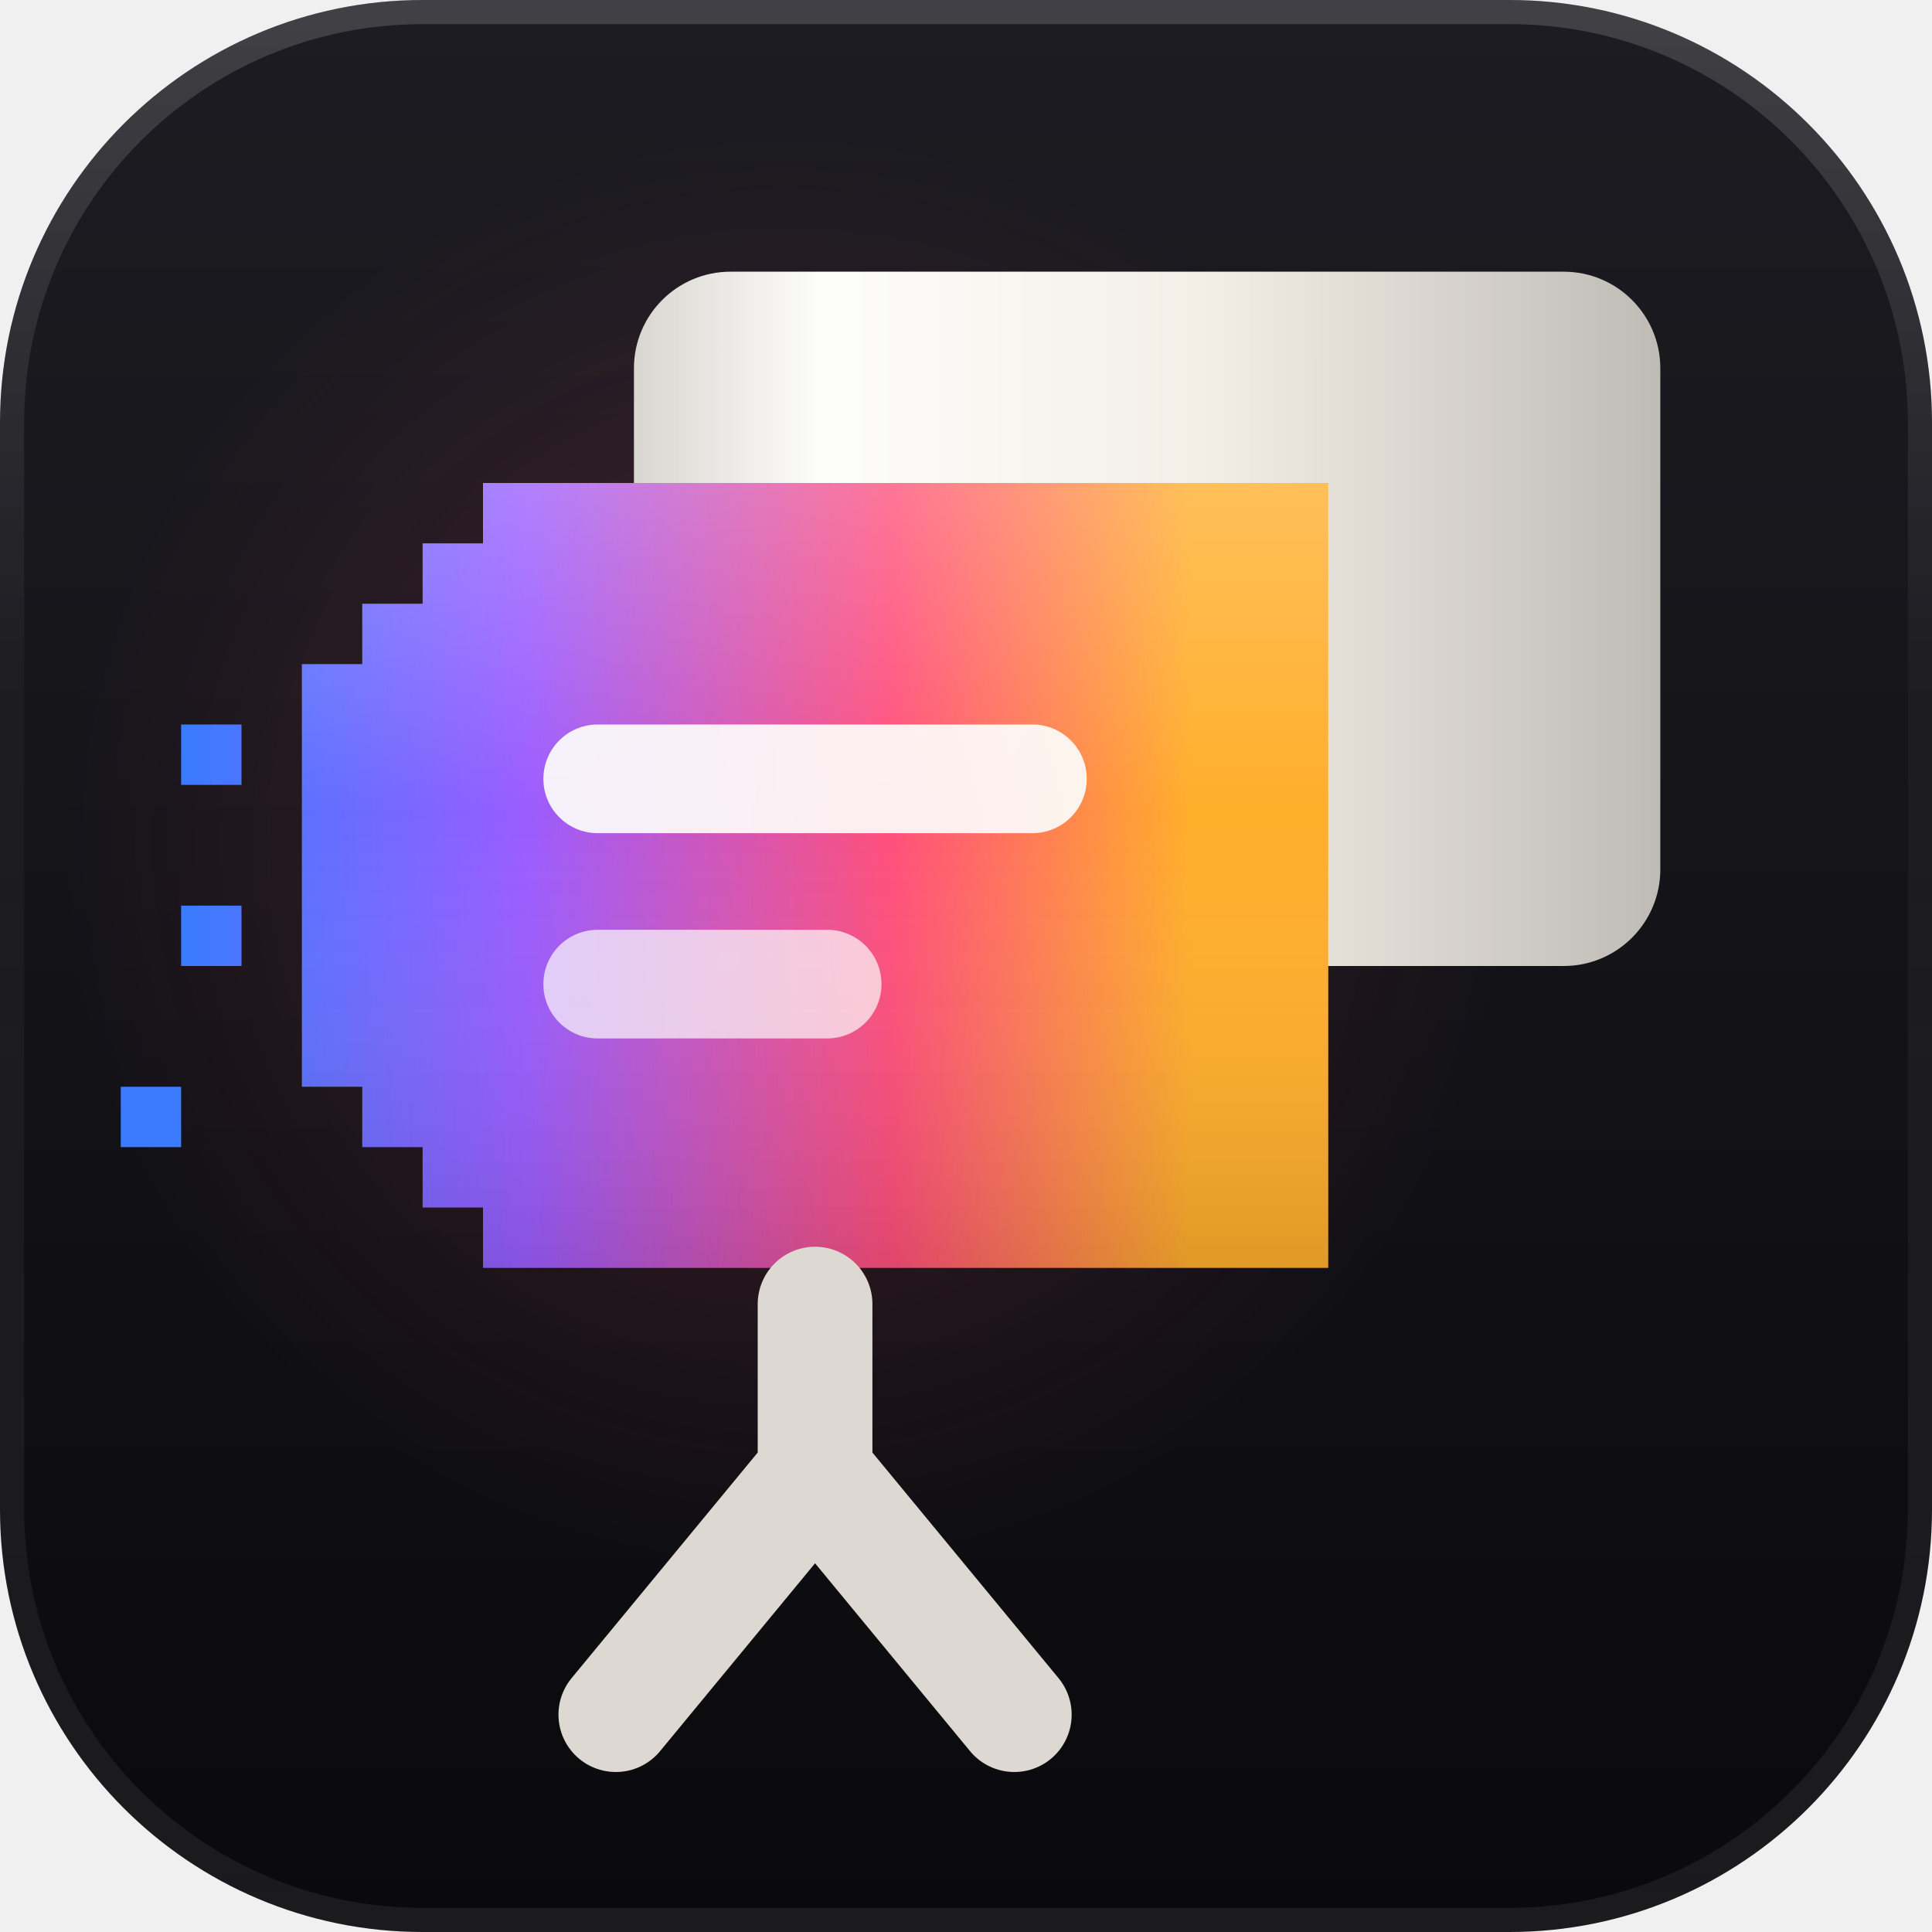
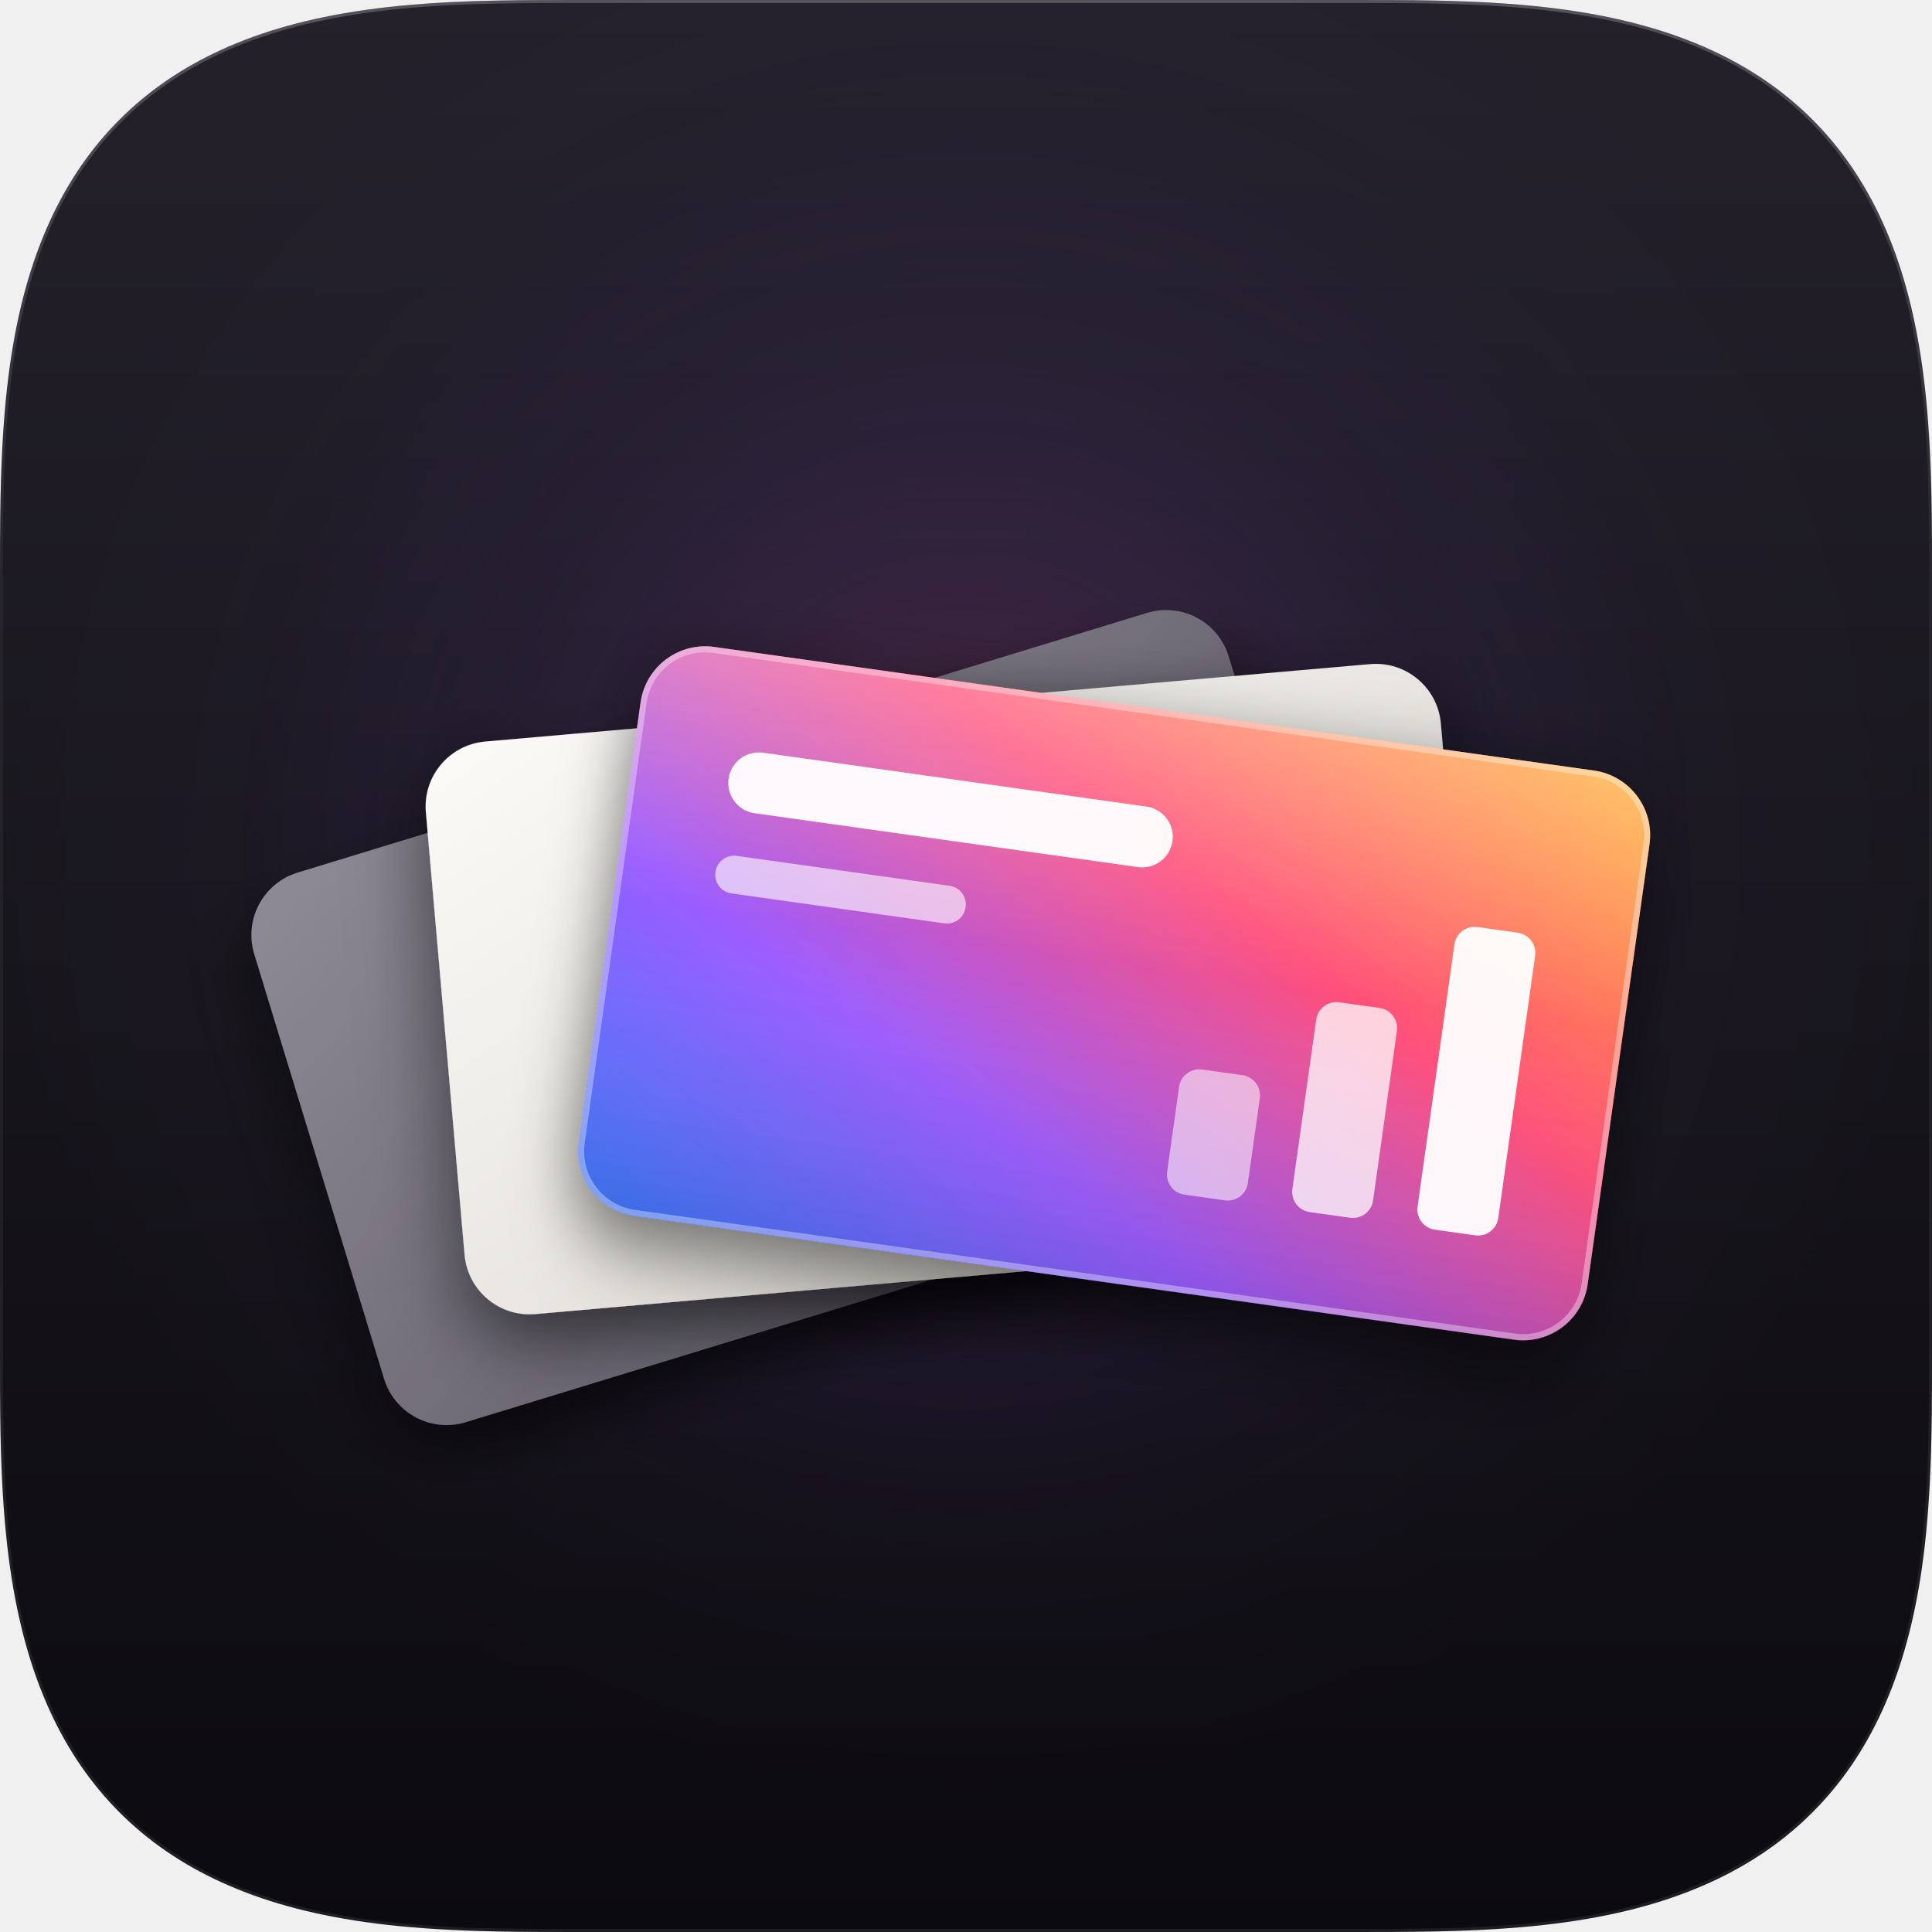
- <svg xmlns="http://www.w3.org/2000/svg" viewBox="0 0 32 32">
+ <svg xmlns="http://www.w3.org/2000/svg" viewBox="0 0 1024 1024" width="1024" height="1024">
  <defs>
-     <linearGradient id="paint" gradientUnits="userSpaceOnUse" x1="3" y1="0" x2="22" y2="0">
+     <linearGradient id="bg" x1="0" y1="0" x2="0" y2="1">
+       <stop offset="0" stop-color="#24212B" />
+       <stop offset="1" stop-color="#0B0A0E" />
+     </linearGradient>
+     <radialGradient id="bloom" cx="0.5" cy="0.44" r="0.5">
+       <stop offset="0" stop-color="#FF4F7A" stop-opacity="0.26" />
+       <stop offset="0.25" stop-color="#C255D9" stop-opacity="0.15" />
+       <stop offset="0.5" stop-color="#9A5CFF" stop-opacity="0.07" />
+       <stop offset="0.75" stop-color="#9A5CFF" stop-opacity="0.02" />
+       <stop offset="1" stop-color="#9A5CFF" stop-opacity="0" />
+     </radialGradient>
+     <linearGradient id="rim" x1="0" y1="0" x2="0" y2="1">
+       <stop offset="0" stop-color="#fff" stop-opacity="0.22" />
+       <stop offset="0.3" stop-color="#fff" stop-opacity="0.04" />
+       <stop offset="1" stop-color="#fff" stop-opacity="0.08" />
+     </linearGradient>
+     <linearGradient id="paint" x1="0" y1="1" x2="1" y2="0">
      <stop offset="0" stop-color="#3A7BFF" />
-       <stop offset="0.3" stop-color="#9A5CFF" />
-       <stop offset="0.62" stop-color="#FF4F7A" />
-       <stop offset="0.88" stop-color="#FFAE2B" />
+       <stop offset="0.32" stop-color="#9A5CFF" />
+       <stop offset="0.64" stop-color="#FF4F7A" />
      <stop offset="1" stop-color="#FFAE2B" />
    </linearGradient>
-     <linearGradient id="tile" gradientUnits="userSpaceOnUse" x1="0" y1="0" x2="0" y2="32">
-       <stop offset="0" stop-color="#1C1C22" />
-       <stop offset="1" stop-color="#0A0A0D" />
+     <linearGradient id="sheen" x1="0" y1="0" x2="0" y2="1">
+       <stop offset="0" stop-color="#fff" stop-opacity="0.28" />
+       <stop offset="0.45" stop-color="#fff" stop-opacity="0" />
+       <stop offset="1" stop-color="#000" stop-opacity="0.10" />
    </linearGradient>
-     <linearGradient id="rim" gradientUnits="userSpaceOnUse" x1="0" y1="0" x2="0" y2="32">
-       <stop offset="0" stop-color="#FFFFFF" stop-opacity="0.16" />
-       <stop offset="0.35" stop-color="#FFFFFF" stop-opacity="0.03" />
-       <stop offset="1" stop-color="#FFFFFF" stop-opacity="0.07" />
+     <linearGradient id="paper" x1="0" y1="0" x2="1" y2="1">
+       <stop offset="0" stop-color="#FBFAF7" />
+       <stop offset="1" stop-color="#D9D5CD" />
    </linearGradient>
-     <linearGradient id="sheen" gradientUnits="userSpaceOnUse" x1="0" y1="8" x2="0" y2="21">
-       <stop offset="0" stop-color="#FFFFFF" stop-opacity="0.22" />
-       <stop offset="0.42" stop-color="#FFFFFF" stop-opacity="0" />
-       <stop offset="1" stop-color="#000000" stop-opacity="0.12" />
+     <linearGradient id="paper2" x1="0" y1="0" x2="1" y2="1">
+       <stop offset="0" stop-color="#8E8A96" />
+       <stop offset="1" stop-color="#55525D" />
    </linearGradient>
-     <linearGradient id="cover" gradientUnits="userSpaceOnUse" x1="10" y1="0" x2="28" y2="0">
-       <stop offset="0" stop-color="#D3D0C9" />
-       <stop offset="0.2" stop-color="#FDFDFB" />
-       <stop offset="0.55" stop-color="#F3EFE7" />
-       <stop offset="1" stop-color="#BBB8B2" />
-     </linearGradient>
-     <radialGradient id="bloom" gradientUnits="userSpaceOnUse" cx="13" cy="14" r="12">
-       <stop offset="0" stop-color="#FF4F7A" stop-opacity="0.2" />
-       <stop offset="1" stop-color="#FF4F7A" stop-opacity="0" />
-     </radialGradient>
+     <filter id="tileshadow" x="-20%" y="-20%" width="140%" height="140%">
+       <feDropShadow dx="0" dy="13.0" stdDeviation="15.1" flood-color="#000" flood-opacity="0.5" />
+     </filter>
+     <filter id="cardshadow" x="-30%" y="-30%" width="160%" height="170%">
+       <feDropShadow dx="0" dy="15.1" stdDeviation="19.4" flood-color="#000" flood-opacity="0.55" />
+     </filter>
+     <clipPath id="tclip">
+       <path d="M716.80,0.00 L737.47,0.03 L749.61,0.12 L759.78,0.28 L768.86,0.50 L777.19,0.78 L784.97,1.12 L792.31,1.53 L799.30,2.00 L805.99,2.53 L812.42,3.12 L818.62,3.77 L824.61,4.49 L830.43,5.27 L836.07,6.11 L841.56,7.02 L846.91,7.99 L852.13,9.02 L857.21,10.11 L862.18,11.26 L867.04,12.48 L871.79,13.76 L876.44,15.10 L880.99,16.50 L885.44,17.97 L889.80,19.50 L894.08,21.09 L898.26,22.75 L902.36,24.47 L906.38,26.25 L910.32,28.09 L914.18,30.00 L917.97,31.97 L921.68,34.00 L925.31,36.10 L928.87,38.25 L932.36,40.48 L935.78,42.76 L939.12,45.11 L942.40,47.53 L945.61,50.01 L948.74,52.55 L951.81,55.16 L954.82,57.83 L957.75,60.57 L960.62,63.38 L963.43,66.25 L966.17,69.18 L968.84,72.19 L971.45,75.26 L973.99,78.39 L976.47,81.60 L978.89,84.88 L981.24,88.22 L983.52,91.64 L985.75,95.13 L987.90,98.69 L990.00,102.32 L992.03,106.03 L994.00,109.82 L995.91,113.68 L997.75,117.62 L999.53,121.64 L1001.25,125.74 L1002.91,129.92 L1004.50,134.20 L1006.03,138.56 L1007.50,143.01 L1008.90,147.56 L1010.24,152.21 L1011.52,156.96 L1012.74,161.82 L1013.89,166.79 L1014.98,171.87 L1016.01,177.09 L1016.98,182.44 L1017.89,187.93 L1018.73,193.57 L1019.51,199.39 L1020.23,205.38 L1020.88,211.58 L1021.47,218.01 L1022.00,224.70 L1022.47,231.69 L1022.88,239.03 L1023.22,246.81 L1023.50,255.14 L1023.72,264.22 L1023.88,274.39 L1023.97,286.53 L1024.00,307.20 L1024.00,716.80 L1023.97,737.47 L1023.88,749.61 L1023.72,759.78 L1023.50,768.86 L1023.22,777.19 L1022.88,784.97 L1022.47,792.31 L1022.00,799.30 L1021.47,805.99 L1020.88,812.42 L1020.23,818.62 L1019.51,824.61 L1018.73,830.43 L1017.89,836.07 L1016.98,841.56 L1016.01,846.91 L1014.98,852.13 L1013.89,857.21 L1012.74,862.18 L1011.52,867.04 L1010.24,871.79 L1008.90,876.44 L1007.50,880.99 L1006.03,885.44 L1004.50,889.80 L1002.91,894.08 L1001.25,898.26 L999.53,902.36 L997.75,906.38 L995.91,910.32 L994.00,914.18 L992.03,917.97 L990.00,921.68 L987.90,925.31 L985.75,928.87 L983.52,932.36 L981.24,935.78 L978.89,939.12 L976.47,942.40 L973.99,945.61 L971.45,948.74 L968.84,951.81 L966.17,954.82 L963.43,957.75 L960.62,960.62 L957.75,963.43 L954.82,966.17 L951.81,968.84 L948.74,971.45 L945.61,973.99 L942.40,976.47 L939.12,978.89 L935.78,981.24 L932.36,983.52 L928.87,985.75 L925.31,987.90 L921.68,990.00 L917.97,992.03 L914.18,994.00 L910.32,995.91 L906.38,997.75 L902.36,999.53 L898.26,1001.25 L894.08,1002.91 L889.80,1004.50 L885.44,1006.03 L880.99,1007.50 L876.44,1008.90 L871.79,1010.24 L867.04,1011.52 L862.18,1012.74 L857.21,1013.89 L852.13,1014.98 L846.91,1016.01 L841.56,1016.98 L836.07,1017.89 L830.43,1018.73 L824.61,1019.51 L818.62,1020.23 L812.42,1020.88 L805.99,1021.47 L799.30,1022.00 L792.31,1022.47 L784.97,1022.88 L777.19,1023.22 L768.86,1023.50 L759.78,1023.72 L749.61,1023.88 L737.47,1023.97 L716.80,1024.00 L307.20,1024.00 L286.53,1023.97 L274.39,1023.88 L264.22,1023.72 L255.14,1023.50 L246.81,1023.22 L239.03,1022.88 L231.69,1022.47 L224.70,1022.00 L218.01,1021.47 L211.58,1020.88 L205.38,1020.23 L199.39,1019.51 L193.57,1018.73 L187.93,1017.89 L182.44,1016.98 L177.09,1016.01 L171.87,1014.98 L166.79,1013.89 L161.82,1012.74 L156.96,1011.52 L152.21,1010.24 L147.56,1008.90 L143.01,1007.50 L138.56,1006.03 L134.20,1004.50 L129.92,1002.91 L125.74,1001.25 L121.64,999.53 L117.62,997.75 L113.68,995.91 L109.82,994.00 L106.03,992.03 L102.32,990.00 L98.69,987.90 L95.13,985.75 L91.64,983.52 L88.22,981.24 L84.88,978.89 L81.60,976.47 L78.39,973.99 L75.26,971.45 L72.19,968.84 L69.18,966.17 L66.25,963.43 L63.38,960.62 L60.57,957.75 L57.83,954.82 L55.16,951.81 L52.55,948.74 L50.01,945.61 L47.53,942.40 L45.11,939.12 L42.76,935.78 L40.48,932.36 L38.25,928.87 L36.10,925.31 L34.00,921.68 L31.97,917.97 L30.00,914.18 L28.09,910.32 L26.25,906.38 L24.47,902.36 L22.75,898.26 L21.09,894.08 L19.50,889.80 L17.97,885.44 L16.50,880.99 L15.10,876.44 L13.76,871.79 L12.48,867.04 L11.26,862.18 L10.11,857.21 L9.02,852.13 L7.99,846.91 L7.02,841.56 L6.11,836.07 L5.27,830.43 L4.49,824.61 L3.77,818.62 L3.12,812.42 L2.53,805.99 L2.00,799.30 L1.53,792.31 L1.12,784.97 L0.78,777.19 L0.50,768.86 L0.28,759.78 L0.12,749.61 L0.03,737.47 L0.00,716.80 L0.00,307.20 L0.03,286.53 L0.12,274.39 L0.28,264.22 L0.50,255.14 L0.78,246.81 L1.12,239.03 L1.53,231.69 L2.00,224.70 L2.53,218.01 L3.12,211.58 L3.77,205.38 L4.49,199.39 L5.27,193.57 L6.11,187.93 L7.02,182.44 L7.99,177.09 L9.02,171.87 L10.11,166.79 L11.26,161.82 L12.48,156.96 L13.76,152.21 L15.10,147.56 L16.50,143.01 L17.97,138.56 L19.50,134.20 L21.09,129.92 L22.75,125.74 L24.47,121.64 L26.25,117.62 L28.09,113.68 L30.00,109.82 L31.97,106.03 L34.00,102.32 L36.10,98.69 L38.25,95.13 L40.48,91.64 L42.76,88.22 L45.11,84.88 L47.53,81.60 L50.01,78.39 L52.55,75.26 L55.16,72.19 L57.83,69.18 L60.57,66.25 L63.38,63.38 L66.25,60.57 L69.18,57.83 L72.19,55.16 L75.26,52.55 L78.39,50.01 L81.60,47.53 L84.88,45.11 L88.22,42.76 L91.64,40.48 L95.13,38.25 L98.69,36.10 L102.32,34.00 L106.03,31.97 L109.82,30.00 L113.68,28.09 L117.62,26.25 L121.64,24.47 L125.74,22.75 L129.92,21.09 L134.20,19.50 L138.56,17.97 L143.01,16.50 L147.56,15.10 L152.21,13.76 L156.96,12.48 L161.82,11.26 L166.79,10.11 L171.87,9.02 L177.09,7.99 L182.44,7.02 L187.93,6.11 L193.57,5.27 L199.39,4.49 L205.38,3.77 L211.58,3.12 L218.01,2.53 L224.70,2.00 L231.69,1.53 L239.03,1.12 L246.81,0.78 L255.14,0.50 L264.22,0.28 L274.39,0.12 L286.53,0.03 L307.20,0.00 Z" />
+     </clipPath>
  </defs>
-   <rect width="32" height="32" rx="7" ry="7" fill="url(#tile)" />
-   <rect width="32" height="32" rx="7" ry="7" fill="url(#bloom)" />
-   <rect x="10.5" y="4.5" width="17" height="11.5" rx="1.6" ry="1.6" fill="url(#cover)" />
-   <path d="M8 8H22V21H8V20H7V19H6V18H5V11H6V10H7V9H8ZM3 12H4V13H3ZM3 15H4V16H3ZM2 18H3V19H2Z" fill="url(#paint)" />
-   <path d="M8 8H22V21H8V20H7V19H6V18H5V11H6V10H7V9H8Z" fill="url(#sheen)" />
-   <rect x="9" y="12" width="9" height="1.8" rx="0.9" fill="#FDFDFB" fill-opacity="0.92" />
-   <rect x="9" y="15.4" width="5.6" height="1.8" rx="0.9" fill="#FDFDFB" fill-opacity="0.7" />
-   <path d="M13.5 21.6V24.4M13.5 24.4L10.2 28.4M13.5 24.4L16.8 28.4" fill="none" stroke="#DDD9D2" stroke-linecap="round" stroke-linejoin="round" stroke-width="1.9" />
-   <rect x="0.2" y="0.2" width="31.6" height="31.6" rx="6.8" ry="6.8" fill="none" stroke="url(#rim)" stroke-width="0.4" />
+   <path d="M716.80,0.00 L737.47,0.03 L749.61,0.12 L759.78,0.28 L768.86,0.50 L777.19,0.78 L784.97,1.12 L792.31,1.53 L799.30,2.00 L805.99,2.53 L812.42,3.12 L818.62,3.77 L824.61,4.49 L830.43,5.27 L836.07,6.11 L841.56,7.02 L846.91,7.99 L852.13,9.02 L857.21,10.11 L862.18,11.26 L867.04,12.48 L871.79,13.76 L876.44,15.10 L880.99,16.50 L885.44,17.97 L889.80,19.50 L894.08,21.09 L898.26,22.75 L902.36,24.47 L906.38,26.25 L910.32,28.09 L914.18,30.00 L917.97,31.97 L921.68,34.00 L925.31,36.10 L928.87,38.25 L932.36,40.48 L935.78,42.76 L939.12,45.11 L942.40,47.53 L945.61,50.01 L948.74,52.55 L951.81,55.16 L954.82,57.83 L957.75,60.57 L960.62,63.38 L963.43,66.25 L966.17,69.18 L968.84,72.19 L971.45,75.26 L973.99,78.39 L976.47,81.60 L978.89,84.88 L981.24,88.22 L983.52,91.64 L985.75,95.13 L987.90,98.69 L990.00,102.32 L992.03,106.03 L994.00,109.82 L995.91,113.68 L997.75,117.62 L999.53,121.64 L1001.25,125.74 L1002.91,129.92 L1004.50,134.20 L1006.03,138.56 L1007.50,143.01 L1008.90,147.56 L1010.24,152.21 L1011.52,156.96 L1012.74,161.82 L1013.89,166.79 L1014.98,171.87 L1016.01,177.09 L1016.98,182.44 L1017.89,187.93 L1018.73,193.57 L1019.51,199.39 L1020.23,205.38 L1020.88,211.58 L1021.47,218.01 L1022.00,224.70 L1022.47,231.69 L1022.88,239.03 L1023.22,246.81 L1023.50,255.14 L1023.72,264.22 L1023.88,274.39 L1023.97,286.53 L1024.00,307.20 L1024.00,716.80 L1023.97,737.47 L1023.88,749.61 L1023.72,759.78 L1023.50,768.86 L1023.22,777.19 L1022.88,784.97 L1022.47,792.31 L1022.00,799.30 L1021.47,805.99 L1020.88,812.42 L1020.23,818.62 L1019.51,824.61 L1018.73,830.43 L1017.89,836.07 L1016.98,841.56 L1016.01,846.91 L1014.98,852.13 L1013.89,857.21 L1012.74,862.18 L1011.52,867.04 L1010.24,871.79 L1008.90,876.44 L1007.50,880.99 L1006.03,885.44 L1004.50,889.80 L1002.91,894.08 L1001.25,898.26 L999.53,902.36 L997.75,906.38 L995.91,910.32 L994.00,914.18 L992.03,917.97 L990.00,921.68 L987.90,925.31 L985.75,928.87 L983.52,932.36 L981.24,935.78 L978.89,939.12 L976.47,942.40 L973.99,945.61 L971.45,948.74 L968.84,951.81 L966.17,954.82 L963.43,957.75 L960.62,960.62 L957.75,963.43 L954.82,966.17 L951.81,968.84 L948.74,971.45 L945.61,973.99 L942.40,976.47 L939.12,978.89 L935.78,981.24 L932.36,983.52 L928.87,985.75 L925.31,987.90 L921.68,990.00 L917.97,992.03 L914.18,994.00 L910.32,995.91 L906.38,997.75 L902.36,999.53 L898.26,1001.25 L894.08,1002.91 L889.80,1004.50 L885.44,1006.03 L880.99,1007.50 L876.44,1008.90 L871.79,1010.24 L867.04,1011.52 L862.18,1012.74 L857.21,1013.89 L852.13,1014.98 L846.91,1016.01 L841.56,1016.98 L836.07,1017.89 L830.43,1018.73 L824.61,1019.51 L818.62,1020.23 L812.42,1020.88 L805.99,1021.47 L799.30,1022.00 L792.31,1022.47 L784.97,1022.88 L777.19,1023.22 L768.86,1023.50 L759.78,1023.72 L749.61,1023.88 L737.47,1023.97 L716.80,1024.00 L307.20,1024.00 L286.53,1023.97 L274.39,1023.88 L264.22,1023.72 L255.14,1023.50 L246.81,1023.22 L239.03,1022.88 L231.69,1022.47 L224.70,1022.00 L218.01,1021.47 L211.58,1020.88 L205.38,1020.23 L199.39,1019.51 L193.57,1018.73 L187.93,1017.89 L182.44,1016.98 L177.09,1016.01 L171.87,1014.98 L166.79,1013.89 L161.82,1012.74 L156.96,1011.52 L152.21,1010.24 L147.56,1008.90 L143.01,1007.50 L138.56,1006.03 L134.20,1004.50 L129.92,1002.91 L125.74,1001.25 L121.64,999.53 L117.62,997.75 L113.68,995.91 L109.82,994.00 L106.03,992.03 L102.32,990.00 L98.69,987.90 L95.13,985.75 L91.64,983.52 L88.22,981.24 L84.88,978.89 L81.60,976.47 L78.39,973.99 L75.26,971.45 L72.19,968.84 L69.18,966.17 L66.25,963.43 L63.38,960.62 L60.57,957.75 L57.83,954.82 L55.16,951.81 L52.55,948.74 L50.01,945.61 L47.53,942.40 L45.11,939.12 L42.76,935.78 L40.48,932.36 L38.25,928.87 L36.10,925.31 L34.00,921.68 L31.97,917.97 L30.00,914.18 L28.09,910.32 L26.25,906.38 L24.47,902.36 L22.75,898.26 L21.09,894.08 L19.50,889.80 L17.97,885.44 L16.50,880.99 L15.10,876.44 L13.76,871.79 L12.48,867.04 L11.26,862.18 L10.11,857.21 L9.02,852.13 L7.99,846.91 L7.02,841.56 L6.11,836.07 L5.27,830.43 L4.49,824.61 L3.77,818.62 L3.12,812.42 L2.53,805.99 L2.00,799.30 L1.53,792.31 L1.12,784.97 L0.78,777.19 L0.50,768.86 L0.28,759.78 L0.12,749.61 L0.03,737.47 L0.00,716.80 L0.00,307.20 L0.03,286.53 L0.12,274.39 L0.28,264.22 L0.50,255.14 L0.78,246.81 L1.12,239.03 L1.53,231.69 L2.00,224.70 L2.53,218.01 L3.12,211.58 L3.77,205.38 L4.49,199.39 L5.27,193.57 L6.11,187.93 L7.02,182.44 L7.99,177.09 L9.02,171.87 L10.11,166.79 L11.26,161.82 L12.48,156.96 L13.76,152.21 L15.10,147.56 L16.50,143.01 L17.97,138.56 L19.50,134.20 L21.09,129.92 L22.75,125.74 L24.47,121.64 L26.25,117.62 L28.09,113.68 L30.00,109.82 L31.97,106.03 L34.00,102.32 L36.10,98.69 L38.25,95.13 L40.48,91.64 L42.76,88.22 L45.11,84.88 L47.53,81.60 L50.01,78.39 L52.55,75.26 L55.16,72.19 L57.83,69.18 L60.57,66.25 L63.38,63.38 L66.25,60.57 L69.18,57.83 L72.19,55.16 L75.26,52.55 L78.39,50.01 L81.60,47.53 L84.88,45.11 L88.22,42.76 L91.64,40.48 L95.13,38.25 L98.69,36.10 L102.32,34.00 L106.03,31.97 L109.82,30.00 L113.68,28.09 L117.62,26.25 L121.64,24.47 L125.74,22.75 L129.92,21.09 L134.20,19.50 L138.56,17.97 L143.01,16.50 L147.56,15.10 L152.21,13.76 L156.96,12.48 L161.82,11.26 L166.79,10.11 L171.87,9.02 L177.09,7.99 L182.44,7.02 L187.93,6.11 L193.57,5.27 L199.39,4.49 L205.38,3.77 L211.58,3.12 L218.01,2.53 L224.70,2.00 L231.69,1.53 L239.03,1.12 L246.81,0.78 L255.14,0.50 L264.22,0.28 L274.39,0.12 L286.53,0.03 L307.20,0.00 Z" fill="url(#bg)" />
+   <g clip-path="url(#tclip)">
+     <rect width="1024" height="1024" fill="url(#bloom)" />
+   </g>
+   <g transform="translate(537.9 900.8) rotate(-17)">
+     <rect x="-270.0" y="-530.3" width="540.0" height="304.6" rx="34.6" fill="url(#paper2)" filter="url(#cardshadow)" />
+   </g>
+   <g transform="translate(537.9 900.8) rotate(-5)">
+     <rect x="-270.0" y="-530.3" width="540.0" height="304.6" rx="34.6" fill="url(#paper)" filter="url(#cardshadow)" />
+   </g>
+   <g transform="translate(537.9 900.8) rotate(8)">
+     <rect x="-270.0" y="-530.3" width="540.0" height="304.6" rx="34.6" fill="url(#paint)" filter="url(#cardshadow)" />
+     <rect x="-270.0" y="-530.3" width="540.0" height="304.6" rx="34.6" fill="url(#sheen)" />
+     <rect x="-268.4" y="-528.7" width="536.8" height="301.3" rx="32.9" fill="none" stroke="#fff" stroke-opacity="0.35" stroke-width="3.2" />
+     <rect x="-218.2" y="-478.4" width="237.6" height="32.4" rx="16.2" fill="#fff" fill-opacity="0.96" />
+     <rect x="-218.2" y="-422.3" width="133.9" height="20.1" rx="10.0" fill="#fff" fill-opacity="0.62" />
+     <rect x="41.0" y="-344.5" width="43.2" height="67.0" rx="10.8" fill="#fff" fill-opacity="0.55" />
+     <rect x="108.0" y="-389.9" width="43.2" height="112.3" rx="10.8" fill="#fff" fill-opacity="0.75" />
+     <rect x="175.0" y="-439.6" width="43.2" height="162.0" rx="10.8" fill="#fff" fill-opacity="0.95" />
+   </g>
+   <path d="M716.80,0.00 L737.47,0.03 L749.61,0.12 L759.78,0.28 L768.86,0.50 L777.19,0.78 L784.97,1.12 L792.31,1.53 L799.30,2.00 L805.99,2.53 L812.42,3.12 L818.62,3.77 L824.61,4.49 L830.43,5.27 L836.07,6.11 L841.56,7.02 L846.91,7.99 L852.13,9.02 L857.21,10.11 L862.18,11.26 L867.04,12.48 L871.79,13.76 L876.44,15.10 L880.99,16.50 L885.44,17.97 L889.80,19.50 L894.08,21.09 L898.26,22.75 L902.36,24.47 L906.38,26.25 L910.32,28.09 L914.18,30.00 L917.97,31.97 L921.68,34.00 L925.31,36.10 L928.87,38.25 L932.36,40.48 L935.78,42.76 L939.12,45.11 L942.40,47.53 L945.61,50.01 L948.74,52.55 L951.81,55.16 L954.82,57.83 L957.75,60.57 L960.62,63.38 L963.43,66.25 L966.17,69.18 L968.84,72.19 L971.45,75.26 L973.99,78.39 L976.47,81.60 L978.89,84.88 L981.24,88.22 L983.52,91.64 L985.75,95.13 L987.90,98.69 L990.00,102.32 L992.03,106.03 L994.00,109.82 L995.91,113.68 L997.75,117.62 L999.53,121.64 L1001.25,125.74 L1002.91,129.92 L1004.50,134.20 L1006.03,138.56 L1007.50,143.01 L1008.90,147.56 L1010.24,152.21 L1011.52,156.96 L1012.74,161.82 L1013.89,166.79 L1014.98,171.87 L1016.01,177.09 L1016.98,182.44 L1017.89,187.93 L1018.73,193.57 L1019.51,199.39 L1020.23,205.38 L1020.88,211.58 L1021.47,218.01 L1022.00,224.70 L1022.47,231.69 L1022.88,239.03 L1023.22,246.81 L1023.50,255.14 L1023.72,264.22 L1023.88,274.39 L1023.97,286.53 L1024.00,307.20 L1024.00,716.80 L1023.97,737.47 L1023.88,749.61 L1023.72,759.78 L1023.50,768.86 L1023.22,777.19 L1022.88,784.97 L1022.47,792.31 L1022.00,799.30 L1021.47,805.99 L1020.88,812.42 L1020.23,818.62 L1019.51,824.61 L1018.73,830.43 L1017.89,836.07 L1016.98,841.56 L1016.01,846.91 L1014.98,852.13 L1013.89,857.21 L1012.74,862.18 L1011.52,867.04 L1010.24,871.79 L1008.90,876.44 L1007.50,880.99 L1006.03,885.44 L1004.50,889.80 L1002.91,894.08 L1001.25,898.26 L999.53,902.36 L997.75,906.38 L995.91,910.32 L994.00,914.18 L992.03,917.97 L990.00,921.68 L987.90,925.31 L985.75,928.87 L983.52,932.36 L981.24,935.78 L978.89,939.12 L976.47,942.40 L973.99,945.61 L971.45,948.74 L968.84,951.81 L966.17,954.82 L963.43,957.75 L960.62,960.62 L957.75,963.43 L954.82,966.17 L951.81,968.84 L948.74,971.45 L945.61,973.99 L942.40,976.47 L939.12,978.89 L935.78,981.24 L932.36,983.52 L928.87,985.75 L925.31,987.90 L921.68,990.00 L917.97,992.03 L914.18,994.00 L910.32,995.91 L906.38,997.75 L902.36,999.53 L898.26,1001.25 L894.08,1002.91 L889.80,1004.50 L885.44,1006.03 L880.99,1007.50 L876.44,1008.90 L871.79,1010.24 L867.04,1011.52 L862.18,1012.74 L857.21,1013.89 L852.13,1014.98 L846.91,1016.01 L841.56,1016.98 L836.07,1017.89 L830.43,1018.73 L824.61,1019.51 L818.62,1020.23 L812.42,1020.88 L805.99,1021.47 L799.30,1022.00 L792.31,1022.47 L784.97,1022.88 L777.19,1023.22 L768.86,1023.50 L759.78,1023.72 L749.61,1023.88 L737.47,1023.97 L716.80,1024.00 L307.20,1024.00 L286.53,1023.97 L274.39,1023.88 L264.22,1023.72 L255.14,1023.50 L246.81,1023.22 L239.03,1022.88 L231.69,1022.47 L224.70,1022.00 L218.01,1021.47 L211.58,1020.88 L205.38,1020.23 L199.39,1019.51 L193.57,1018.73 L187.93,1017.89 L182.44,1016.98 L177.09,1016.01 L171.87,1014.98 L166.79,1013.89 L161.82,1012.74 L156.96,1011.52 L152.21,1010.24 L147.56,1008.90 L143.01,1007.50 L138.56,1006.03 L134.20,1004.50 L129.92,1002.91 L125.74,1001.25 L121.64,999.53 L117.62,997.75 L113.68,995.91 L109.82,994.00 L106.03,992.03 L102.32,990.00 L98.69,987.90 L95.13,985.75 L91.64,983.52 L88.22,981.24 L84.88,978.89 L81.60,976.47 L78.39,973.99 L75.26,971.45 L72.19,968.84 L69.18,966.17 L66.25,963.43 L63.38,960.62 L60.57,957.75 L57.83,954.82 L55.16,951.81 L52.55,948.74 L50.01,945.61 L47.53,942.40 L45.11,939.12 L42.76,935.78 L40.48,932.36 L38.25,928.87 L36.10,925.31 L34.00,921.68 L31.97,917.97 L30.00,914.18 L28.09,910.32 L26.25,906.38 L24.47,902.36 L22.75,898.26 L21.09,894.08 L19.50,889.80 L17.97,885.44 L16.50,880.99 L15.10,876.44 L13.76,871.79 L12.48,867.04 L11.26,862.18 L10.11,857.21 L9.02,852.13 L7.99,846.91 L7.02,841.56 L6.11,836.07 L5.27,830.43 L4.49,824.61 L3.77,818.62 L3.12,812.42 L2.53,805.99 L2.00,799.30 L1.53,792.31 L1.12,784.97 L0.78,777.19 L0.50,768.86 L0.28,759.78 L0.12,749.61 L0.03,737.47 L0.00,716.80 L0.00,307.20 L0.03,286.53 L0.12,274.39 L0.28,264.22 L0.50,255.14 L0.78,246.81 L1.12,239.03 L1.53,231.69 L2.00,224.70 L2.53,218.01 L3.12,211.58 L3.77,205.38 L4.49,199.39 L5.27,193.57 L6.11,187.93 L7.02,182.44 L7.99,177.09 L9.02,171.87 L10.11,166.79 L11.26,161.82 L12.48,156.96 L13.76,152.21 L15.10,147.56 L16.50,143.01 L17.97,138.56 L19.50,134.20 L21.09,129.92 L22.75,125.74 L24.47,121.64 L26.25,117.62 L28.09,113.68 L30.00,109.82 L31.97,106.03 L34.00,102.32 L36.10,98.69 L38.25,95.13 L40.48,91.64 L42.76,88.22 L45.11,84.88 L47.53,81.60 L50.01,78.39 L52.55,75.26 L55.16,72.19 L57.83,69.18 L60.57,66.25 L63.38,63.38 L66.25,60.57 L69.18,57.83 L72.19,55.16 L75.26,52.55 L78.39,50.01 L81.60,47.53 L84.88,45.11 L88.22,42.76 L91.64,40.48 L95.13,38.25 L98.69,36.10 L102.32,34.00 L106.03,31.97 L109.82,30.00 L113.68,28.09 L117.62,26.25 L121.64,24.47 L125.74,22.75 L129.92,21.09 L134.20,19.50 L138.56,17.97 L143.01,16.50 L147.56,15.10 L152.21,13.76 L156.96,12.48 L161.82,11.26 L166.79,10.11 L171.87,9.02 L177.09,7.99 L182.44,7.02 L187.93,6.11 L193.57,5.27 L199.39,4.49 L205.38,3.77 L211.58,3.12 L218.01,2.53 L224.70,2.00 L231.69,1.53 L239.03,1.12 L246.81,0.78 L255.14,0.50 L264.22,0.28 L274.39,0.12 L286.53,0.03 L307.20,0.00 Z" fill="none" stroke="url(#rim)" stroke-width="3.2" clip-path="url(#tclip)" />
</svg>
